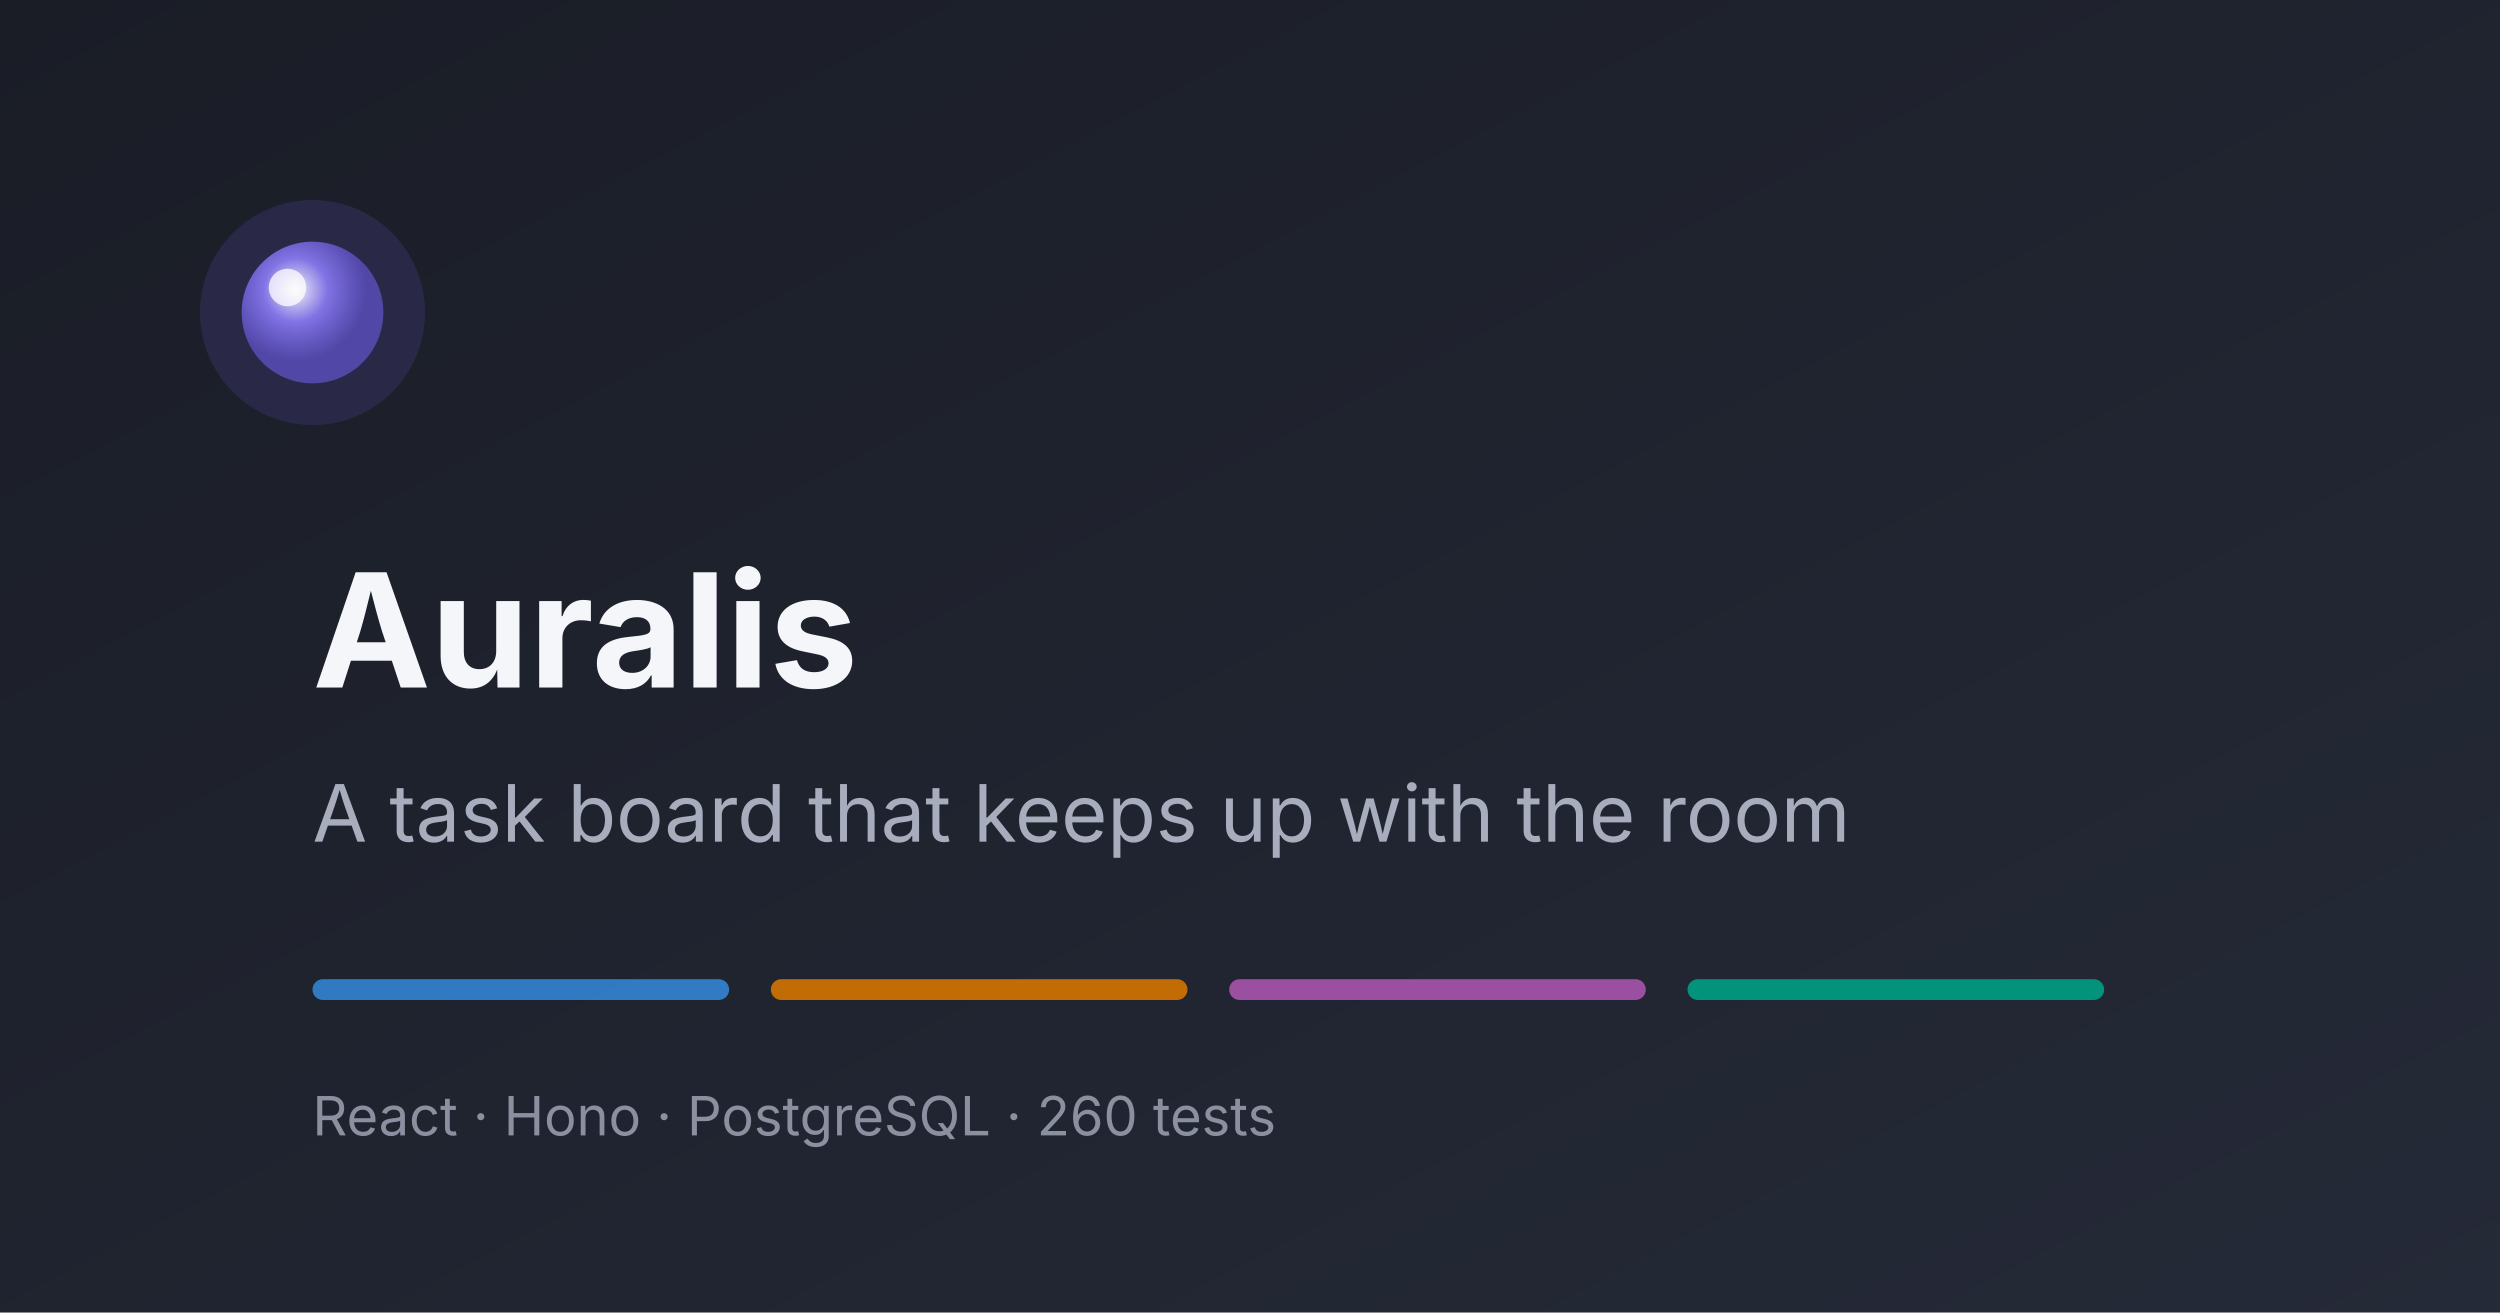
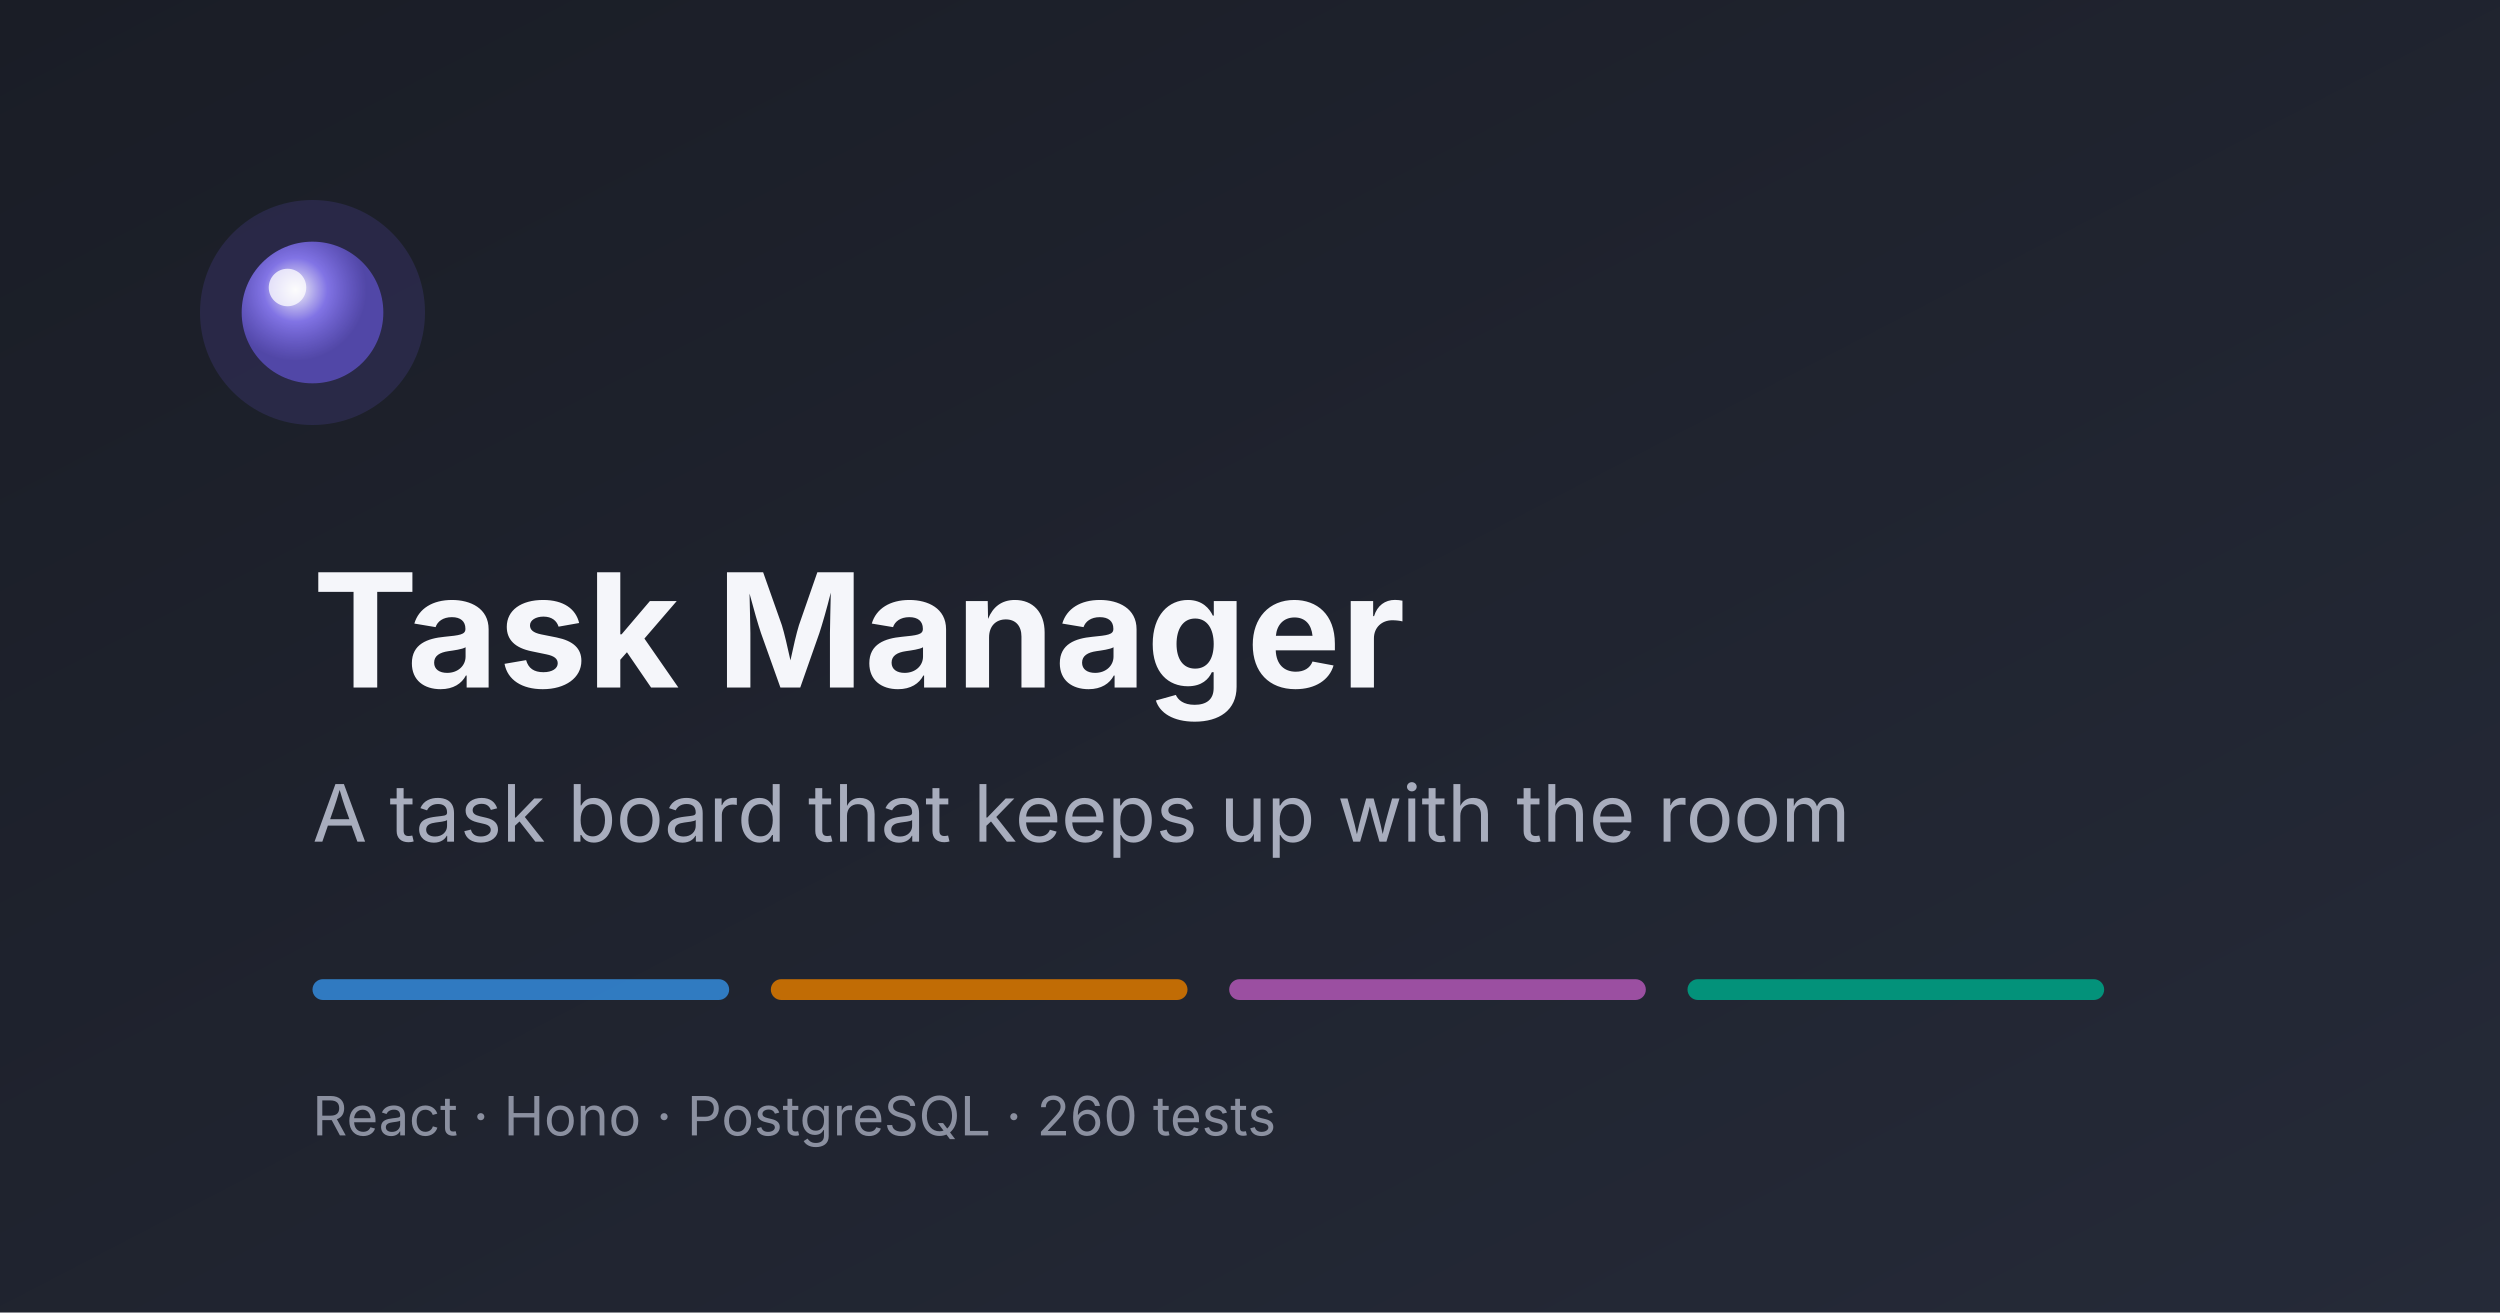
- <svg xmlns="http://www.w3.org/2000/svg" width="1200" height="630" viewBox="0 0 1200 630" role="img" aria-label="Auralis — a real-time task board">
+ <svg xmlns="http://www.w3.org/2000/svg" width="1200" height="630" viewBox="0 0 1200 630" role="img" aria-label="Task Manager — a real-time task board">
  <defs>
    <linearGradient id="bg" x1="0" y1="0" x2="1" y2="1">
      <stop offset="0%" stop-color="#1a1d26" />
      <stop offset="100%" stop-color="#252a38" />
    </linearGradient>
    <radialGradient id="orb" cx="38%" cy="34%">
      <stop offset="0%" stop-color="#ffffff" stop-opacity="0.95" />
      <stop offset="45%" stop-color="#8b7cf6" stop-opacity="0.9" />
      <stop offset="100%" stop-color="#6d5ce7" stop-opacity="0.6" />
    </radialGradient>
  </defs>
  <rect width="1200" height="630" fill="url(#bg)" />
  <circle cx="150" cy="150" r="54" fill="#6d5ce7" opacity="0.16" />
  <circle cx="150" cy="150" r="34" fill="url(#orb)" />
  <circle cx="138" cy="138" r="9" fill="#ffffff" opacity="0.75" />
  <text x="150" y="330" font-family="Inter, system-ui, sans-serif" font-size="76" font-weight="700" fill="#f5f6fa">
-     Auralis
+     Task Manager
  </text>
  <text x="150" y="404" font-family="Inter, system-ui, sans-serif" font-size="38" font-weight="400" fill="#a8adbd">
    A task board that keeps up with the room
  </text>
  <g opacity="0.9">
    <rect x="150" y="470" width="200" height="10" rx="5" fill="#3284d0" />
    <rect x="370" y="470" width="200" height="10" rx="5" fill="#d37300" />
    <rect x="590" y="470" width="200" height="10" rx="5" fill="#a853ad" />
    <rect x="810" y="470" width="200" height="10" rx="5" fill="#009d82" />
  </g>
  <text x="150" y="545" font-family="Inter, system-ui, sans-serif" font-size="26" fill="#8b90a0">
    React · Hono · PostgreSQL · 260 tests
  </text>
</svg>
